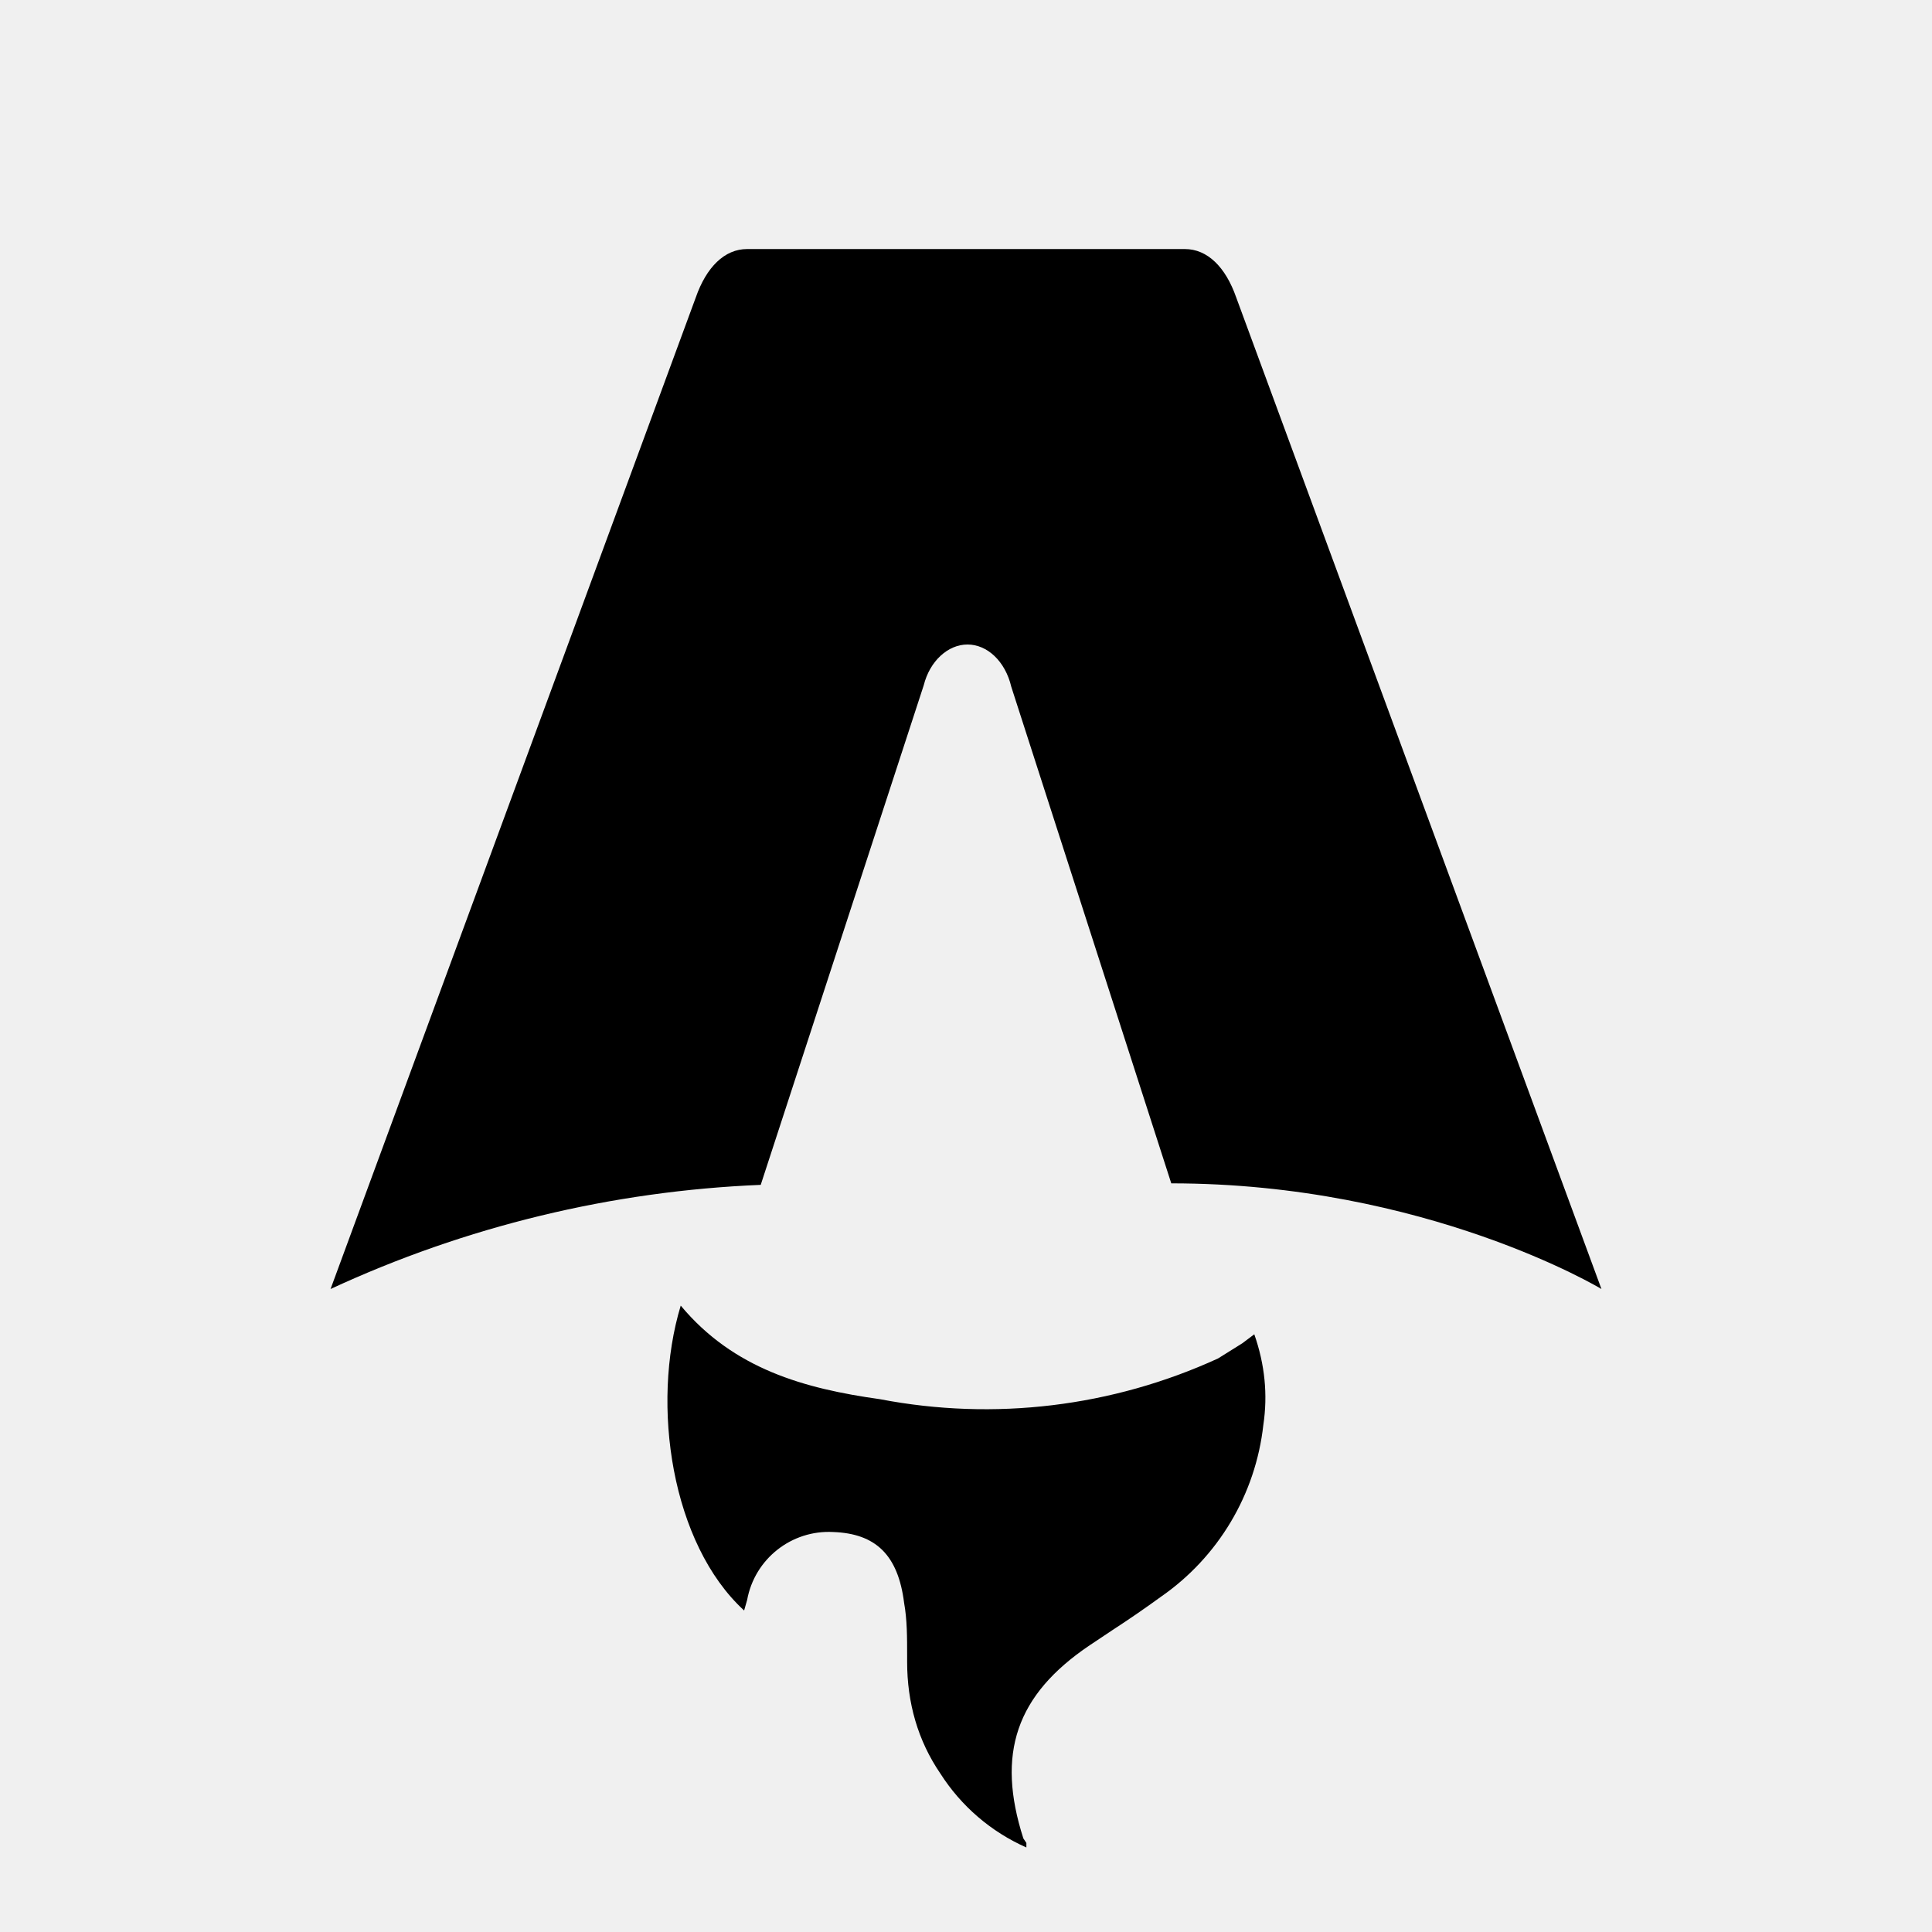
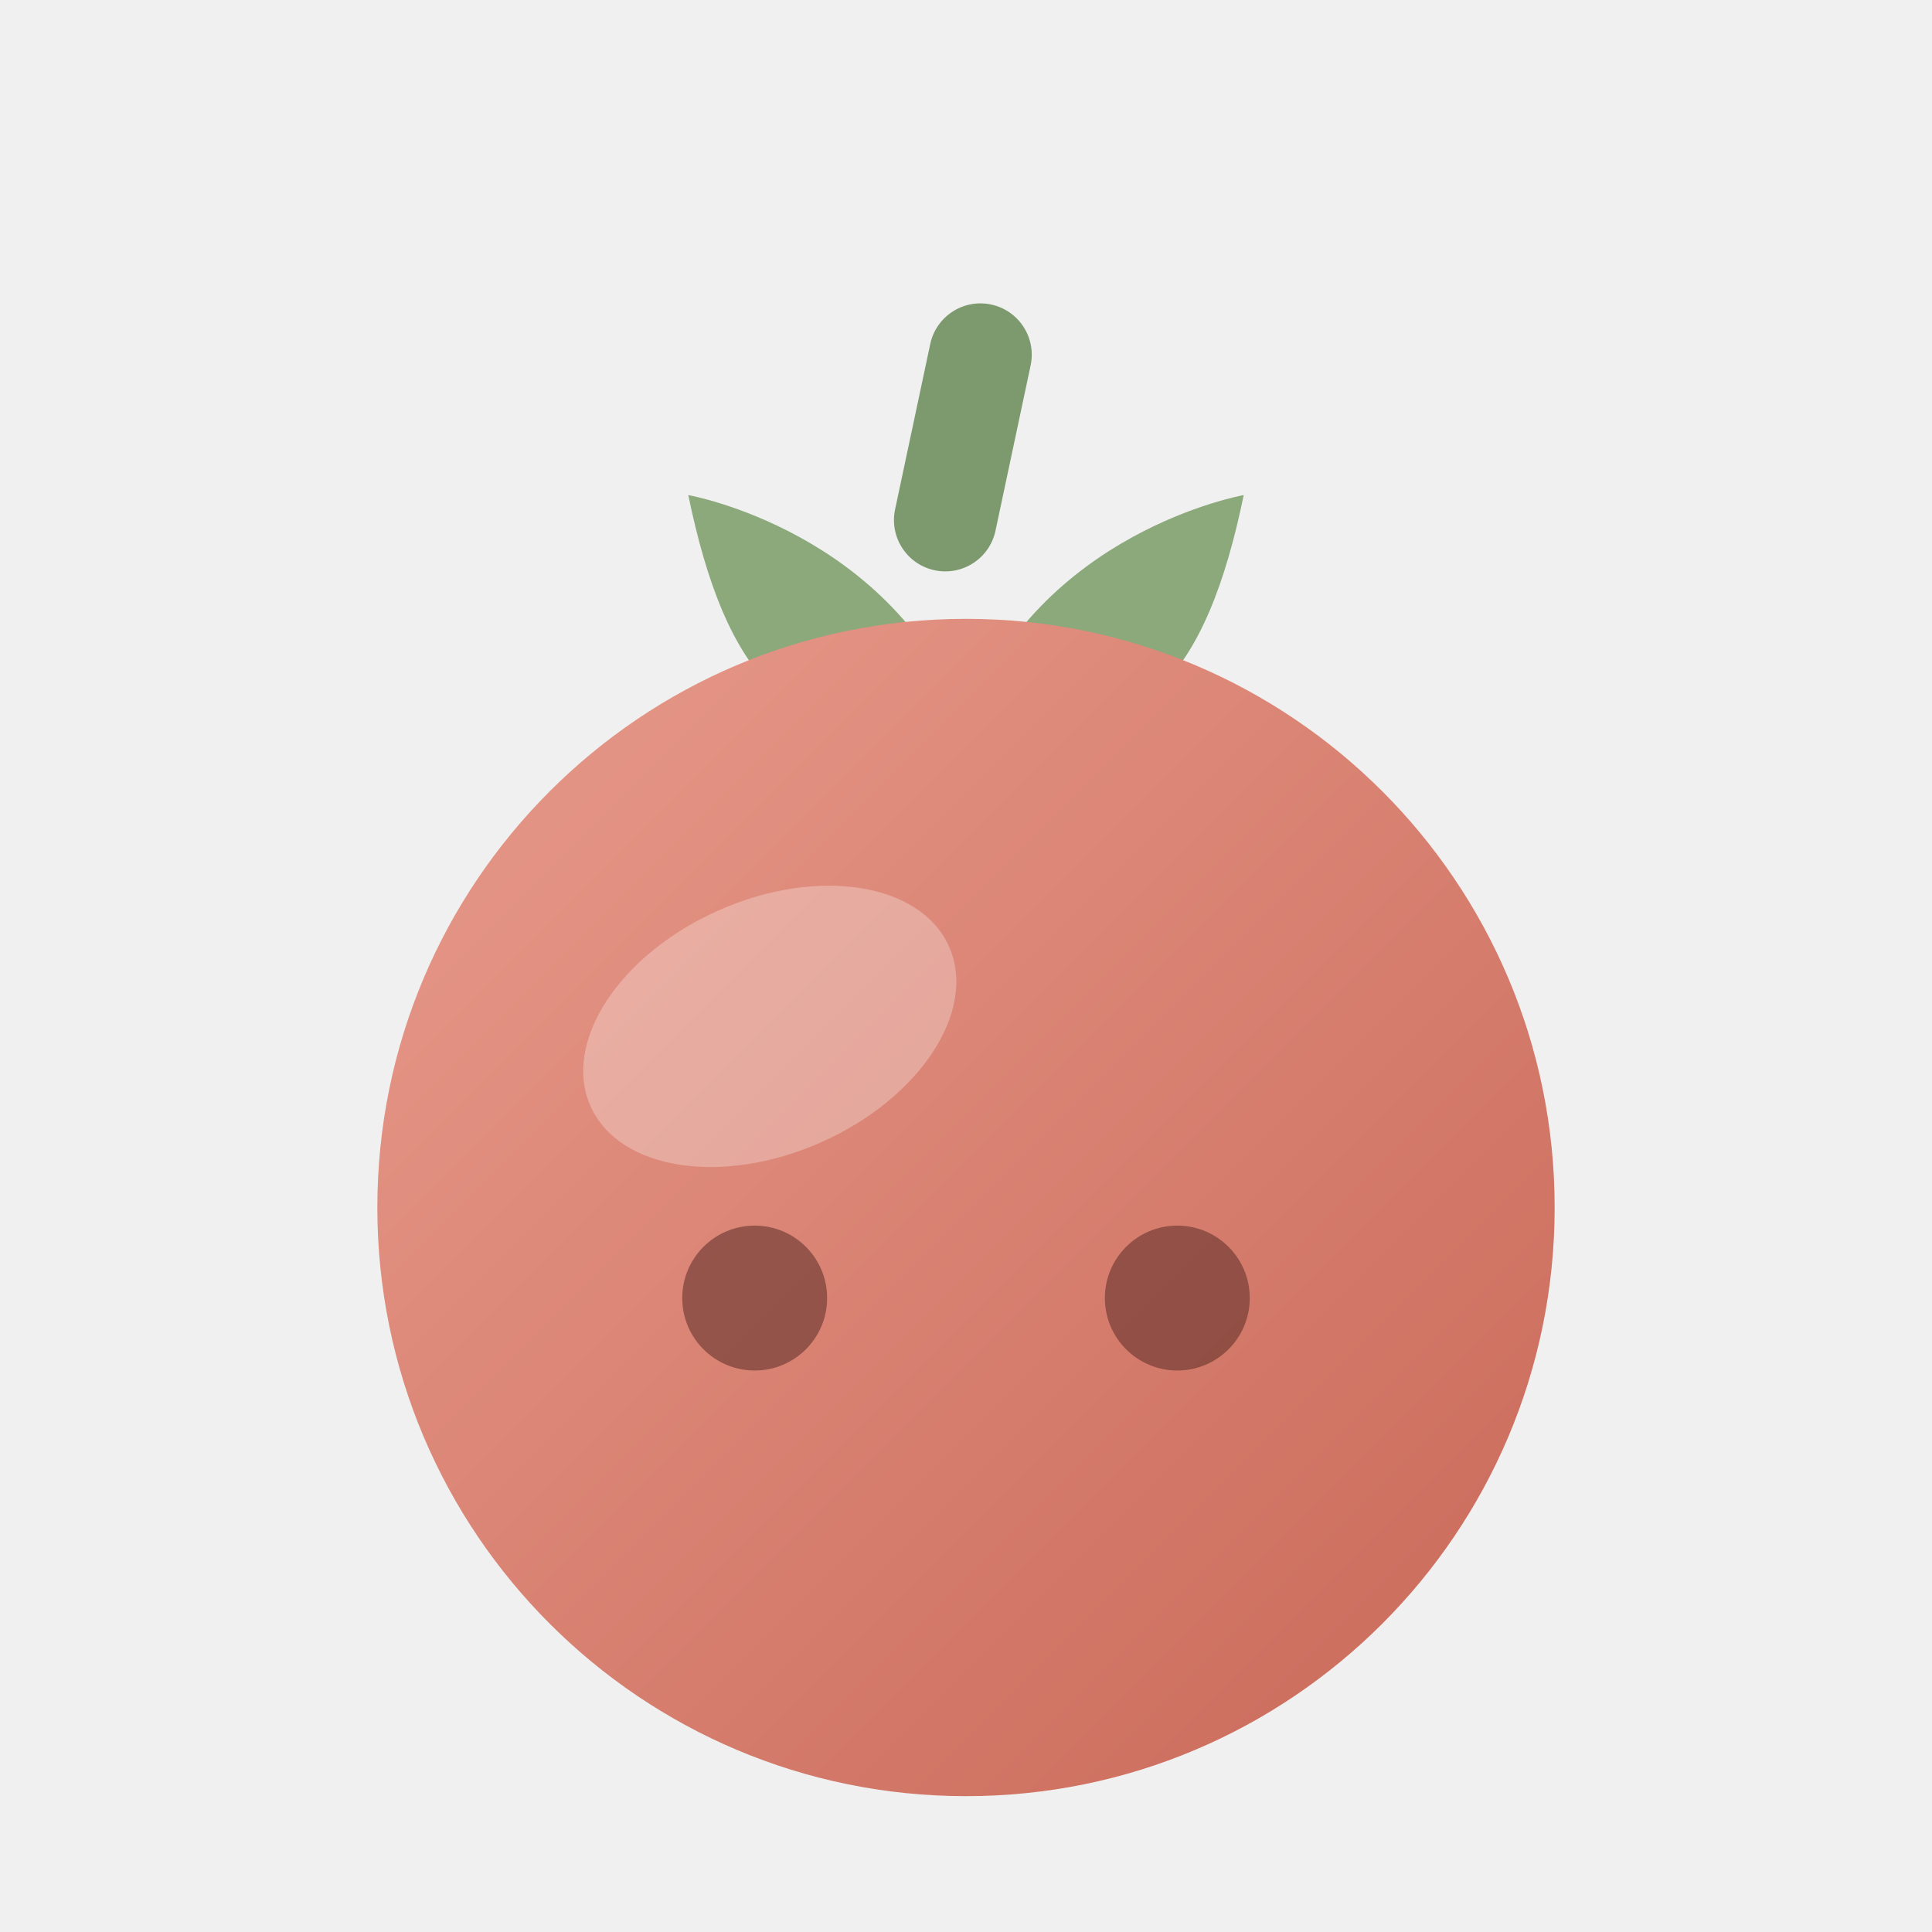
- <svg xmlns="http://www.w3.org/2000/svg" fill="none" viewBox="0 0 128 128">
-   <path d="M50.4 78.5a75.1 75.1 0 0 0-28.5 6.9l24.2-65.7c.7-2 1.9-3.2 3.4-3.2h29c1.5 0 2.7 1.2 3.4 3.2l24.2 65.7s-11.6-7-28.5-7L67 45.5c-.4-1.7-1.6-2.8-2.9-2.8-1.3 0-2.5 1.1-2.9 2.7L50.4 78.5Zm-1.1 28.2Zm-4.2-20.2c-2 6.6-.6 15.8 4.2 20.2a17.5 17.5 0 0 1 .2-.7 5.5 5.5 0 0 1 5.7-4.5c2.8.1 4.3 1.5 4.7 4.7.2 1.1.2 2.3.2 3.5v.4c0 2.7.7 5.2 2.2 7.4a13 13 0 0 0 5.7 4.9v-.3l-.2-.3c-1.8-5.6-.5-9.5 4.4-12.8l1.5-1a73 73 0 0 0 3.2-2.2 16 16 0 0 0 6.8-11.4c.3-2 .1-4-.6-6l-.8.6-1.6 1a37 37 0 0 1-22.4 2.7c-5-.7-9.7-2-13.2-6.2Z" />
-   <style>
-         path { fill: #000; }
-         @media (prefers-color-scheme: dark) {
-             path { fill: #FFF; }
-         }
-     </style>
+ <svg xmlns="http://www.w3.org/2000/svg" viewBox="0 0 64 64">
+   <defs>
+     <linearGradient id="tomato" x1="0" y1="0" x2="1" y2="1">
+       <stop offset="0" stop-color="#e89b8c" />
+       <stop offset="1" stop-color="#c96858" />
+     </linearGradient>
+   </defs>
+   <rect x="30.3" y="10" width="3.4" height="9" rx="1.7" fill="#7c9a6d" transform="rotate(12 32 14)" />
+   <path d="M32 24c-2.4-6.4-9.2-7.6-9.2-7.6 1.2 5.8 3.4 9 9.2 7.6Z" fill="#8ba97b" />
+   <path d="M32 24c2.4-6.4 9.2-7.6 9.2-7.6-1.2 5.8-3.4 9-9.2 7.6Z" fill="#8ba97b" />
+   <circle cx="32" cy="40" r="19.5" fill="url(#tomato)" />
+   <ellipse cx="25.5" cy="34" rx="6.5" ry="4.2" fill="#ffffff" opacity="0.28" transform="rotate(-24 25.5 34)" />
+   <circle cx="25" cy="43" r="2.4" fill="#5b2c26" opacity="0.55" />
+   <circle cx="39" cy="43" r="2.4" fill="#5b2c26" opacity="0.55" />
</svg>
